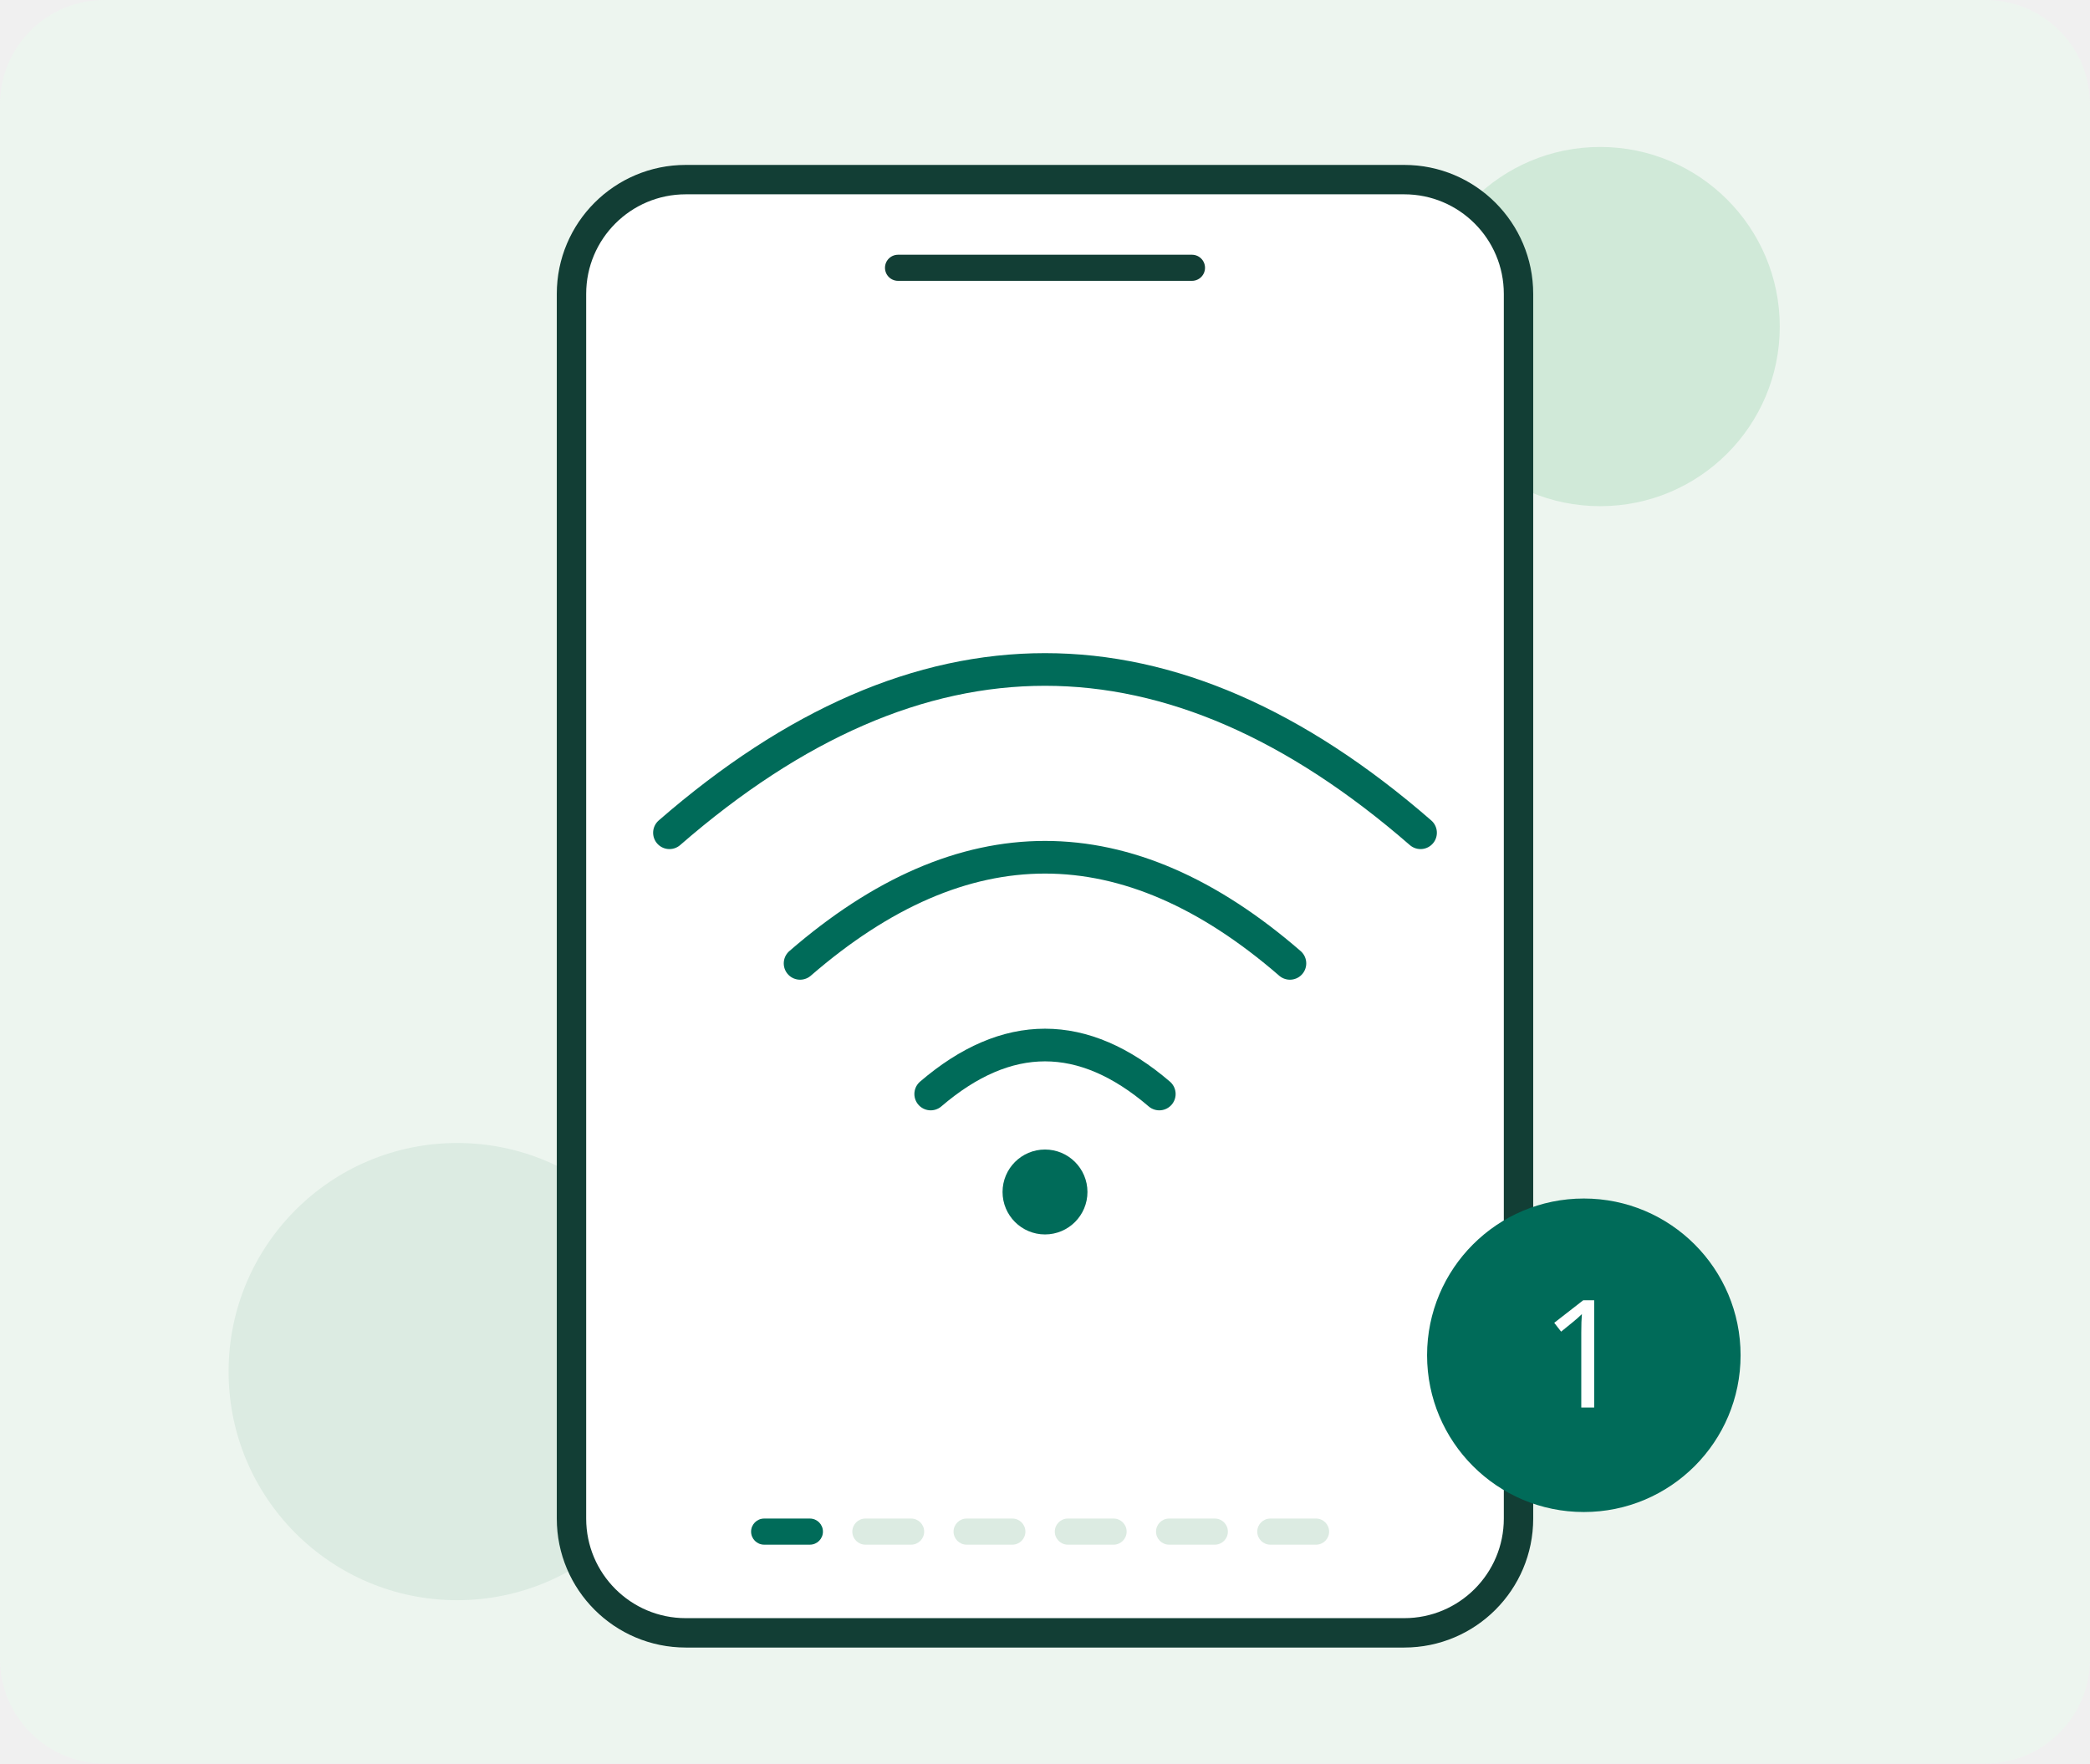
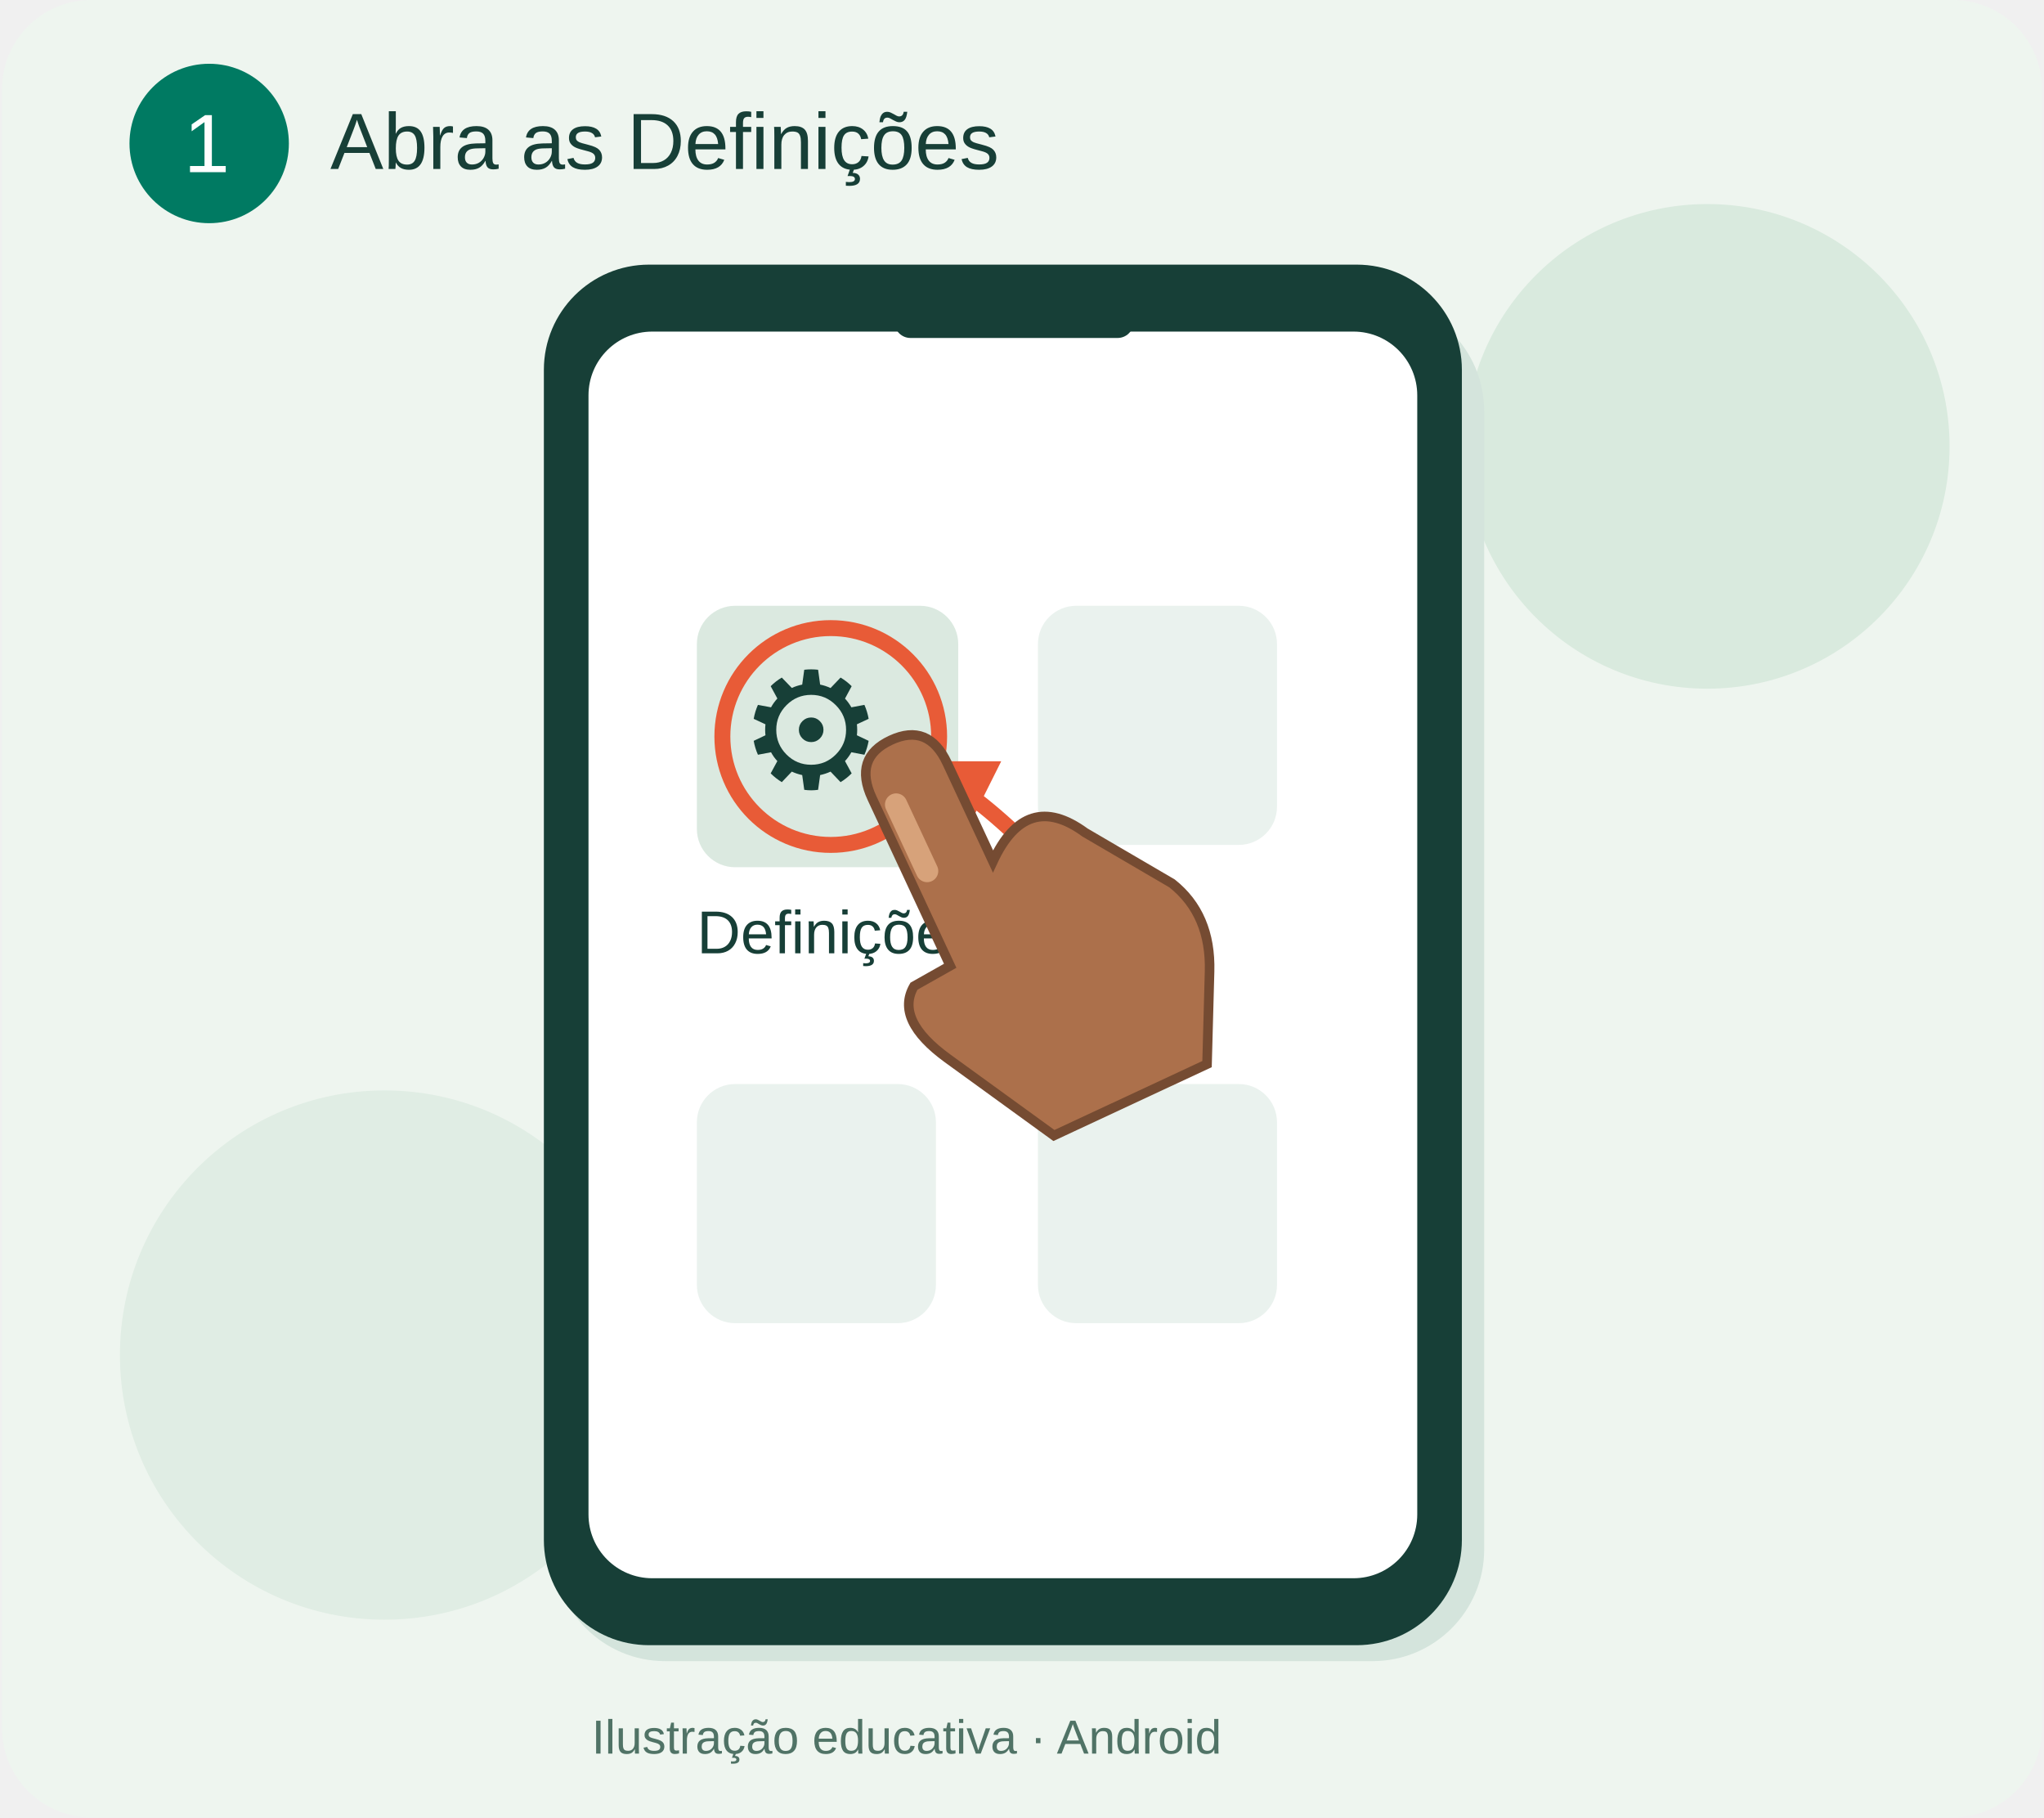
- <svg xmlns="http://www.w3.org/2000/svg" width="640" height="540" viewBox="0 0 640 540">
-   <rect width="640" height="540" rx="32" fill="#edf5ef" />
-   <circle cx="490" cy="100" r="55" fill="#d0e9d8" />
-   <circle cx="140" cy="420" r="70" fill="#dcebe2" />
-   <rect x="175" y="55" width="290" height="445" rx="35" fill="white" stroke="#123e35" stroke-width="9" />
-   <path d="M275 82 H365" stroke="#123e35" stroke-width="8" stroke-linecap="round" />
-   <g fill="none" stroke="#006b59" stroke-width="10" stroke-linecap="round" stroke-linejoin="round">
-     <path d="M205 255 Q320 155 435 255 M245 295 Q320 230 395 295 M285 335 Q320 305 355 335" />
-     <circle cx="320" cy="365" r="8" fill="#006b59" />
+ <svg xmlns="http://www.w3.org/2000/svg" width="720" height="640" viewBox="0 0 640 570">
+   <defs>
+     <marker id="arrow" viewBox="0 0 10 10" refX="8" refY="5" markerWidth="5" markerHeight="5" orient="auto-start-reverse">
+       <path d="M0 0 10 5 0 10Z" fill="#e85b37" />
+     </marker>
+   </defs>
+   <rect width="640" height="570" rx="28" fill="#eef5ef" />
+   <circle cx="535" cy="140" r="76" fill="#d9eade" />
+   <circle cx="120" cy="425" r="83" fill="#e0ede4" />
+   <rect x="173" y="94" width="292" height="427" rx="35" fill="#d4e4dc" />
+   <rect x="170" y="83" width="288" height="433" rx="33" fill="#173f37" />
+   <rect x="184" y="104" width="260" height="391" rx="20" fill="white" />
+   <path d="M285 101h65" stroke="#173f37" stroke-width="10" stroke-linecap="round" />
+   <rect x="218" y="190" width="82" height="82" rx="12" fill="#dbe9e0" />
+   <text x="231" y="247" font-family="Arial,sans-serif" font-size="51" fill="#173f37">⚙</text>
+   <text x="218" y="299" font-family="Arial,sans-serif" font-size="19" fill="#173f37">Definições</text>
+   <rect x="325" y="190" width="75" height="75" rx="12" fill="#eaf2ee" />
+   <rect x="218" y="340" width="75" height="75" rx="12" fill="#eaf2ee" />
+   <rect x="325" y="340" width="75" height="75" rx="12" fill="#eaf2ee" />
+   <circle cx="260" cy="231" r="34" fill="none" stroke="#e85b37" stroke-width="5" />
+   <path d="M360 311 Q320 256 290 241" fill="none" stroke="#e85b37" stroke-width="5" marker-end="url(#arrow)" />
+   <g transform="translate(270 244) rotate(-25)">
+     <path d="M0 65V7Q0-7 13-7T26 7V41Q45 25 56 45L74 71Q81 85 73 101L60 127H7L-13 91Q-23 73-13 66Z" fill="#ac704b" stroke="#754b32" stroke-width="3" />
+     <path d="M6 12V35" stroke="#d7a27a" stroke-width="7" stroke-linecap="round" />
  </g>
-   <circle cx="485" cy="415" r="48" fill="#006b59" />
-   <text x="485" y="431" fill="white" font-size="46" font-family="sans-serif" text-anchor="middle">1</text>
-   <g fill="#dcebe2">
-     <rect x="230" y="465" width="22" height="8" rx="4" fill="#006b59" />
-     <rect x="261" y="465" width="22" height="8" rx="4" />
-     <rect x="292" y="465" width="22" height="8" rx="4" />
-     <rect x="323" y="465" width="22" height="8" rx="4" />
-     <rect x="354" y="465" width="22" height="8" rx="4" />
-     <rect x="385" y="465" width="22" height="8" rx="4" />
-   </g>
+   <circle cx="65" cy="45" r="25" fill="#007a62" />
+   <text x="57" y="54" font-family="Arial,sans-serif" font-size="26" fill="white">1</text>
+   <text x="103" y="53" font-family="Arial,sans-serif" font-size="25" fill="#173f37">Abra as Definições</text>
+   <text x="185" y="550" font-family="Arial,sans-serif" font-size="15" fill="#507366">Ilustração educativa · Android</text>
</svg>
